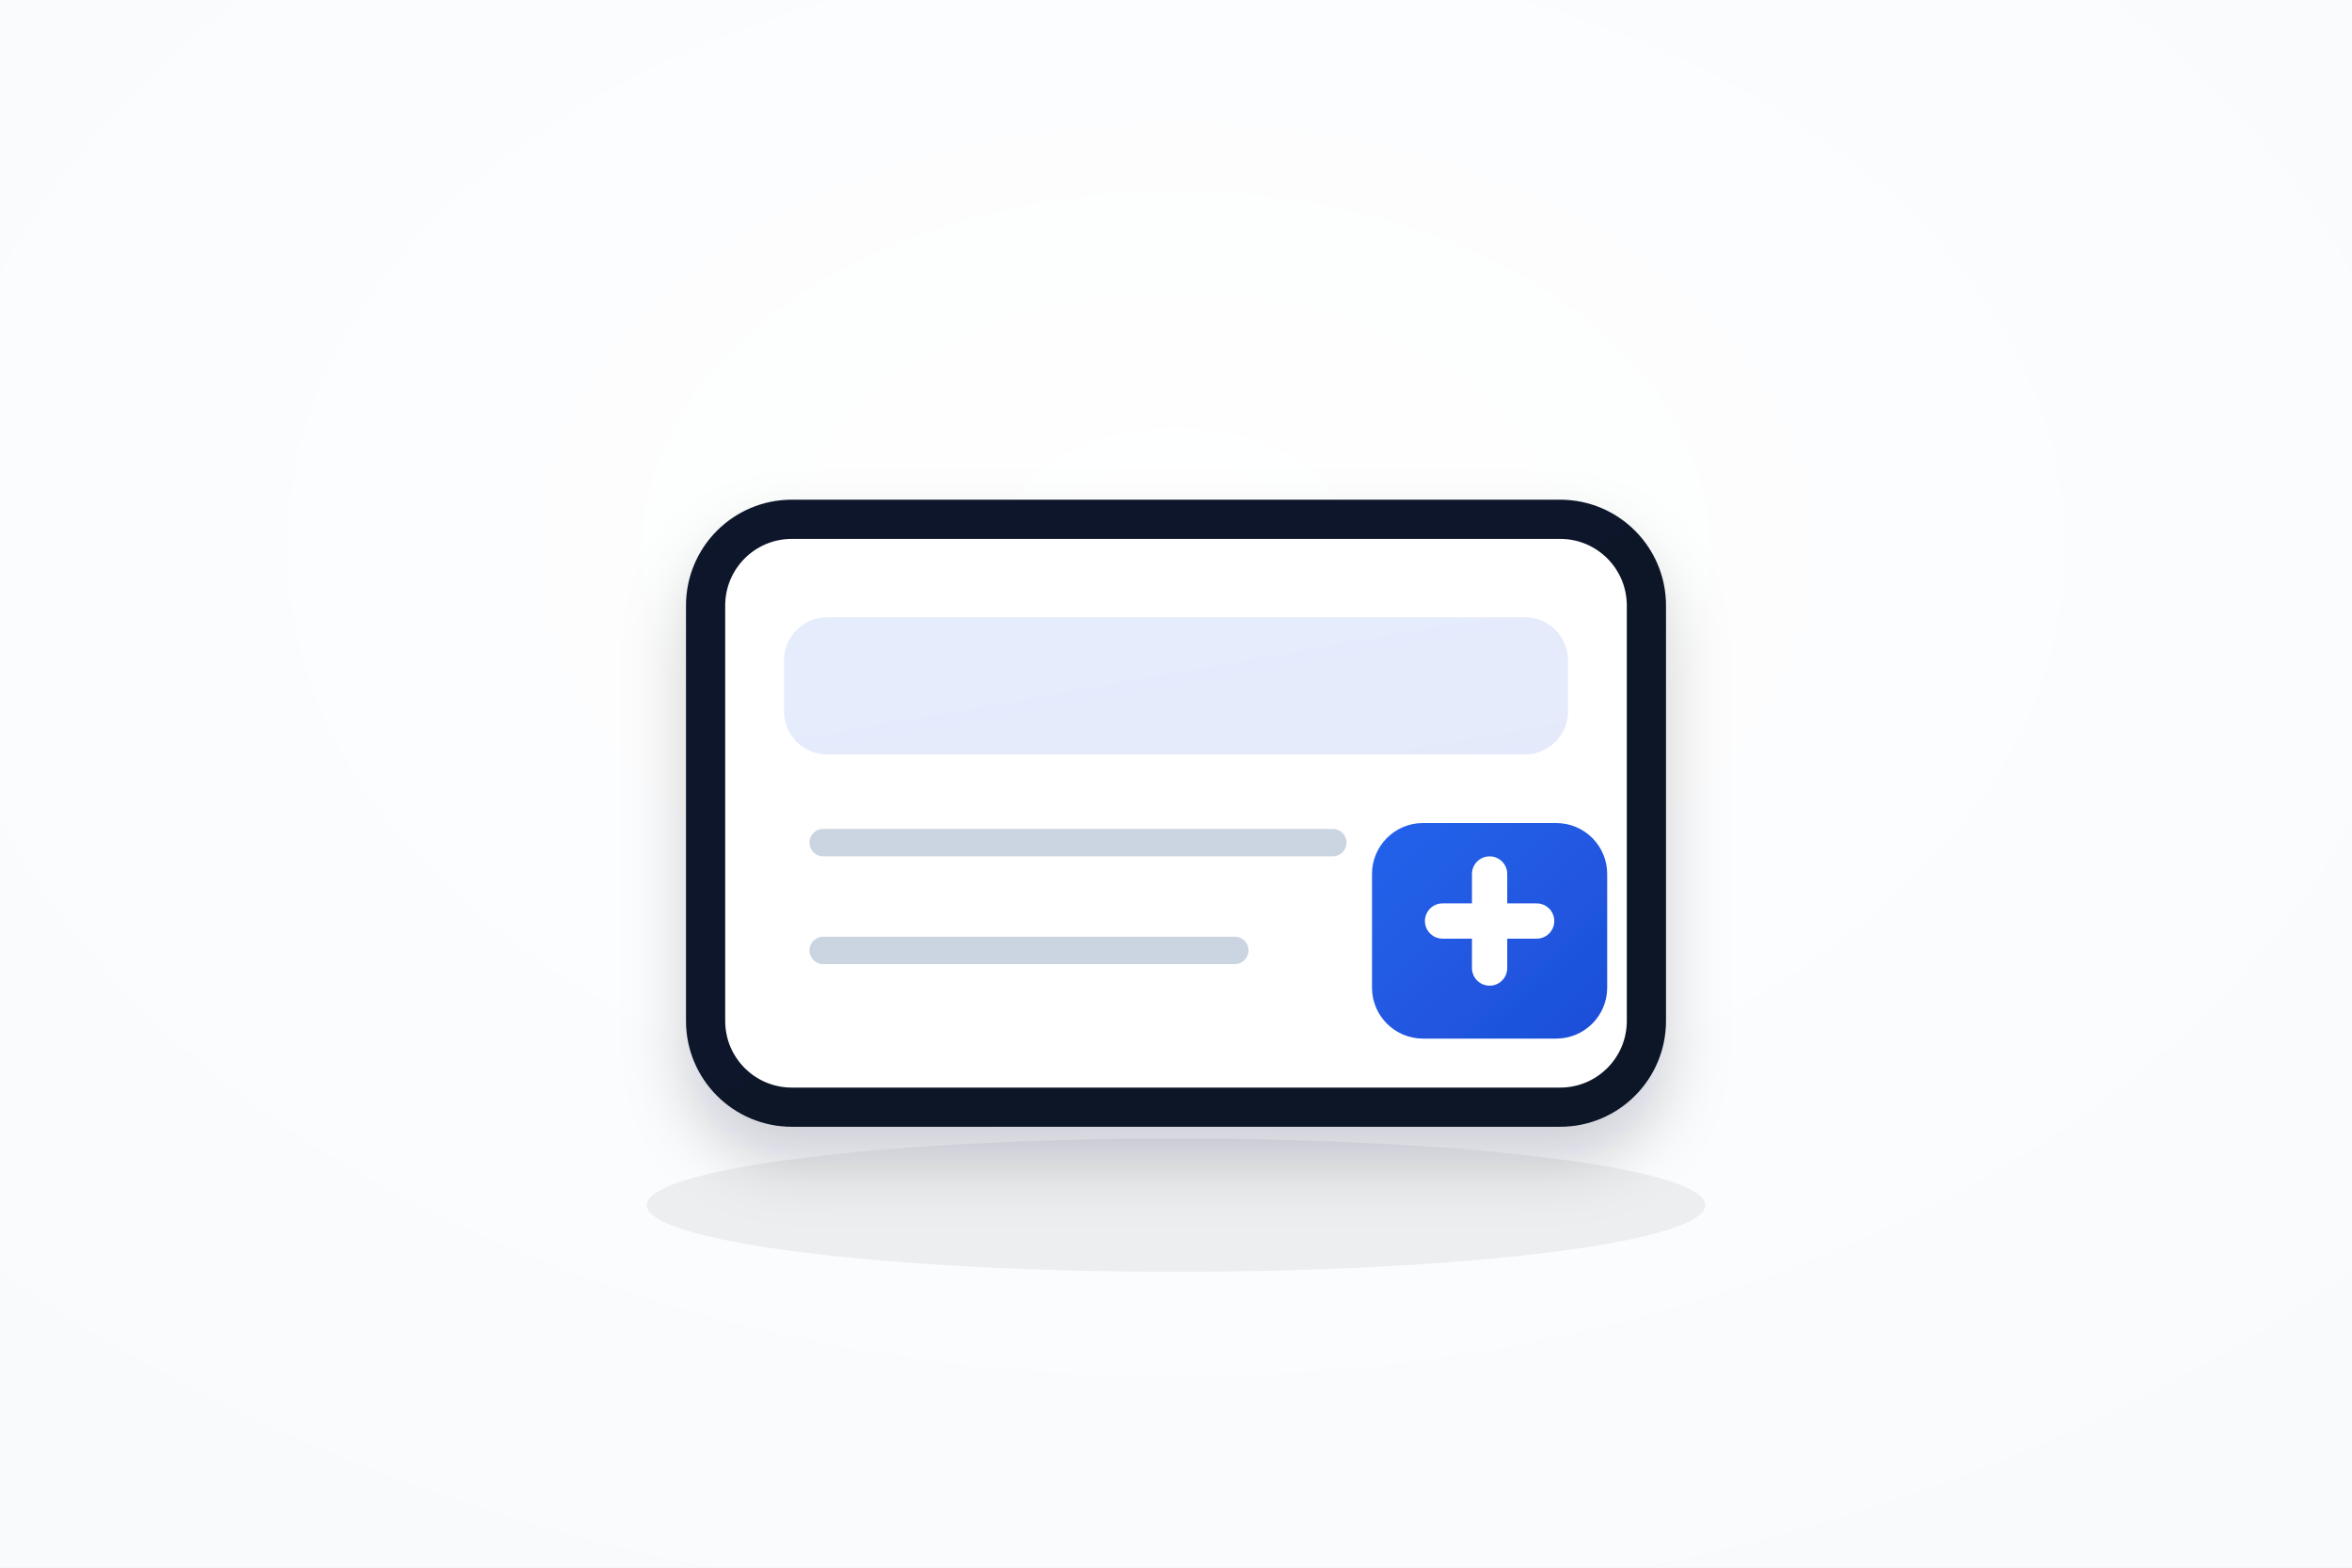
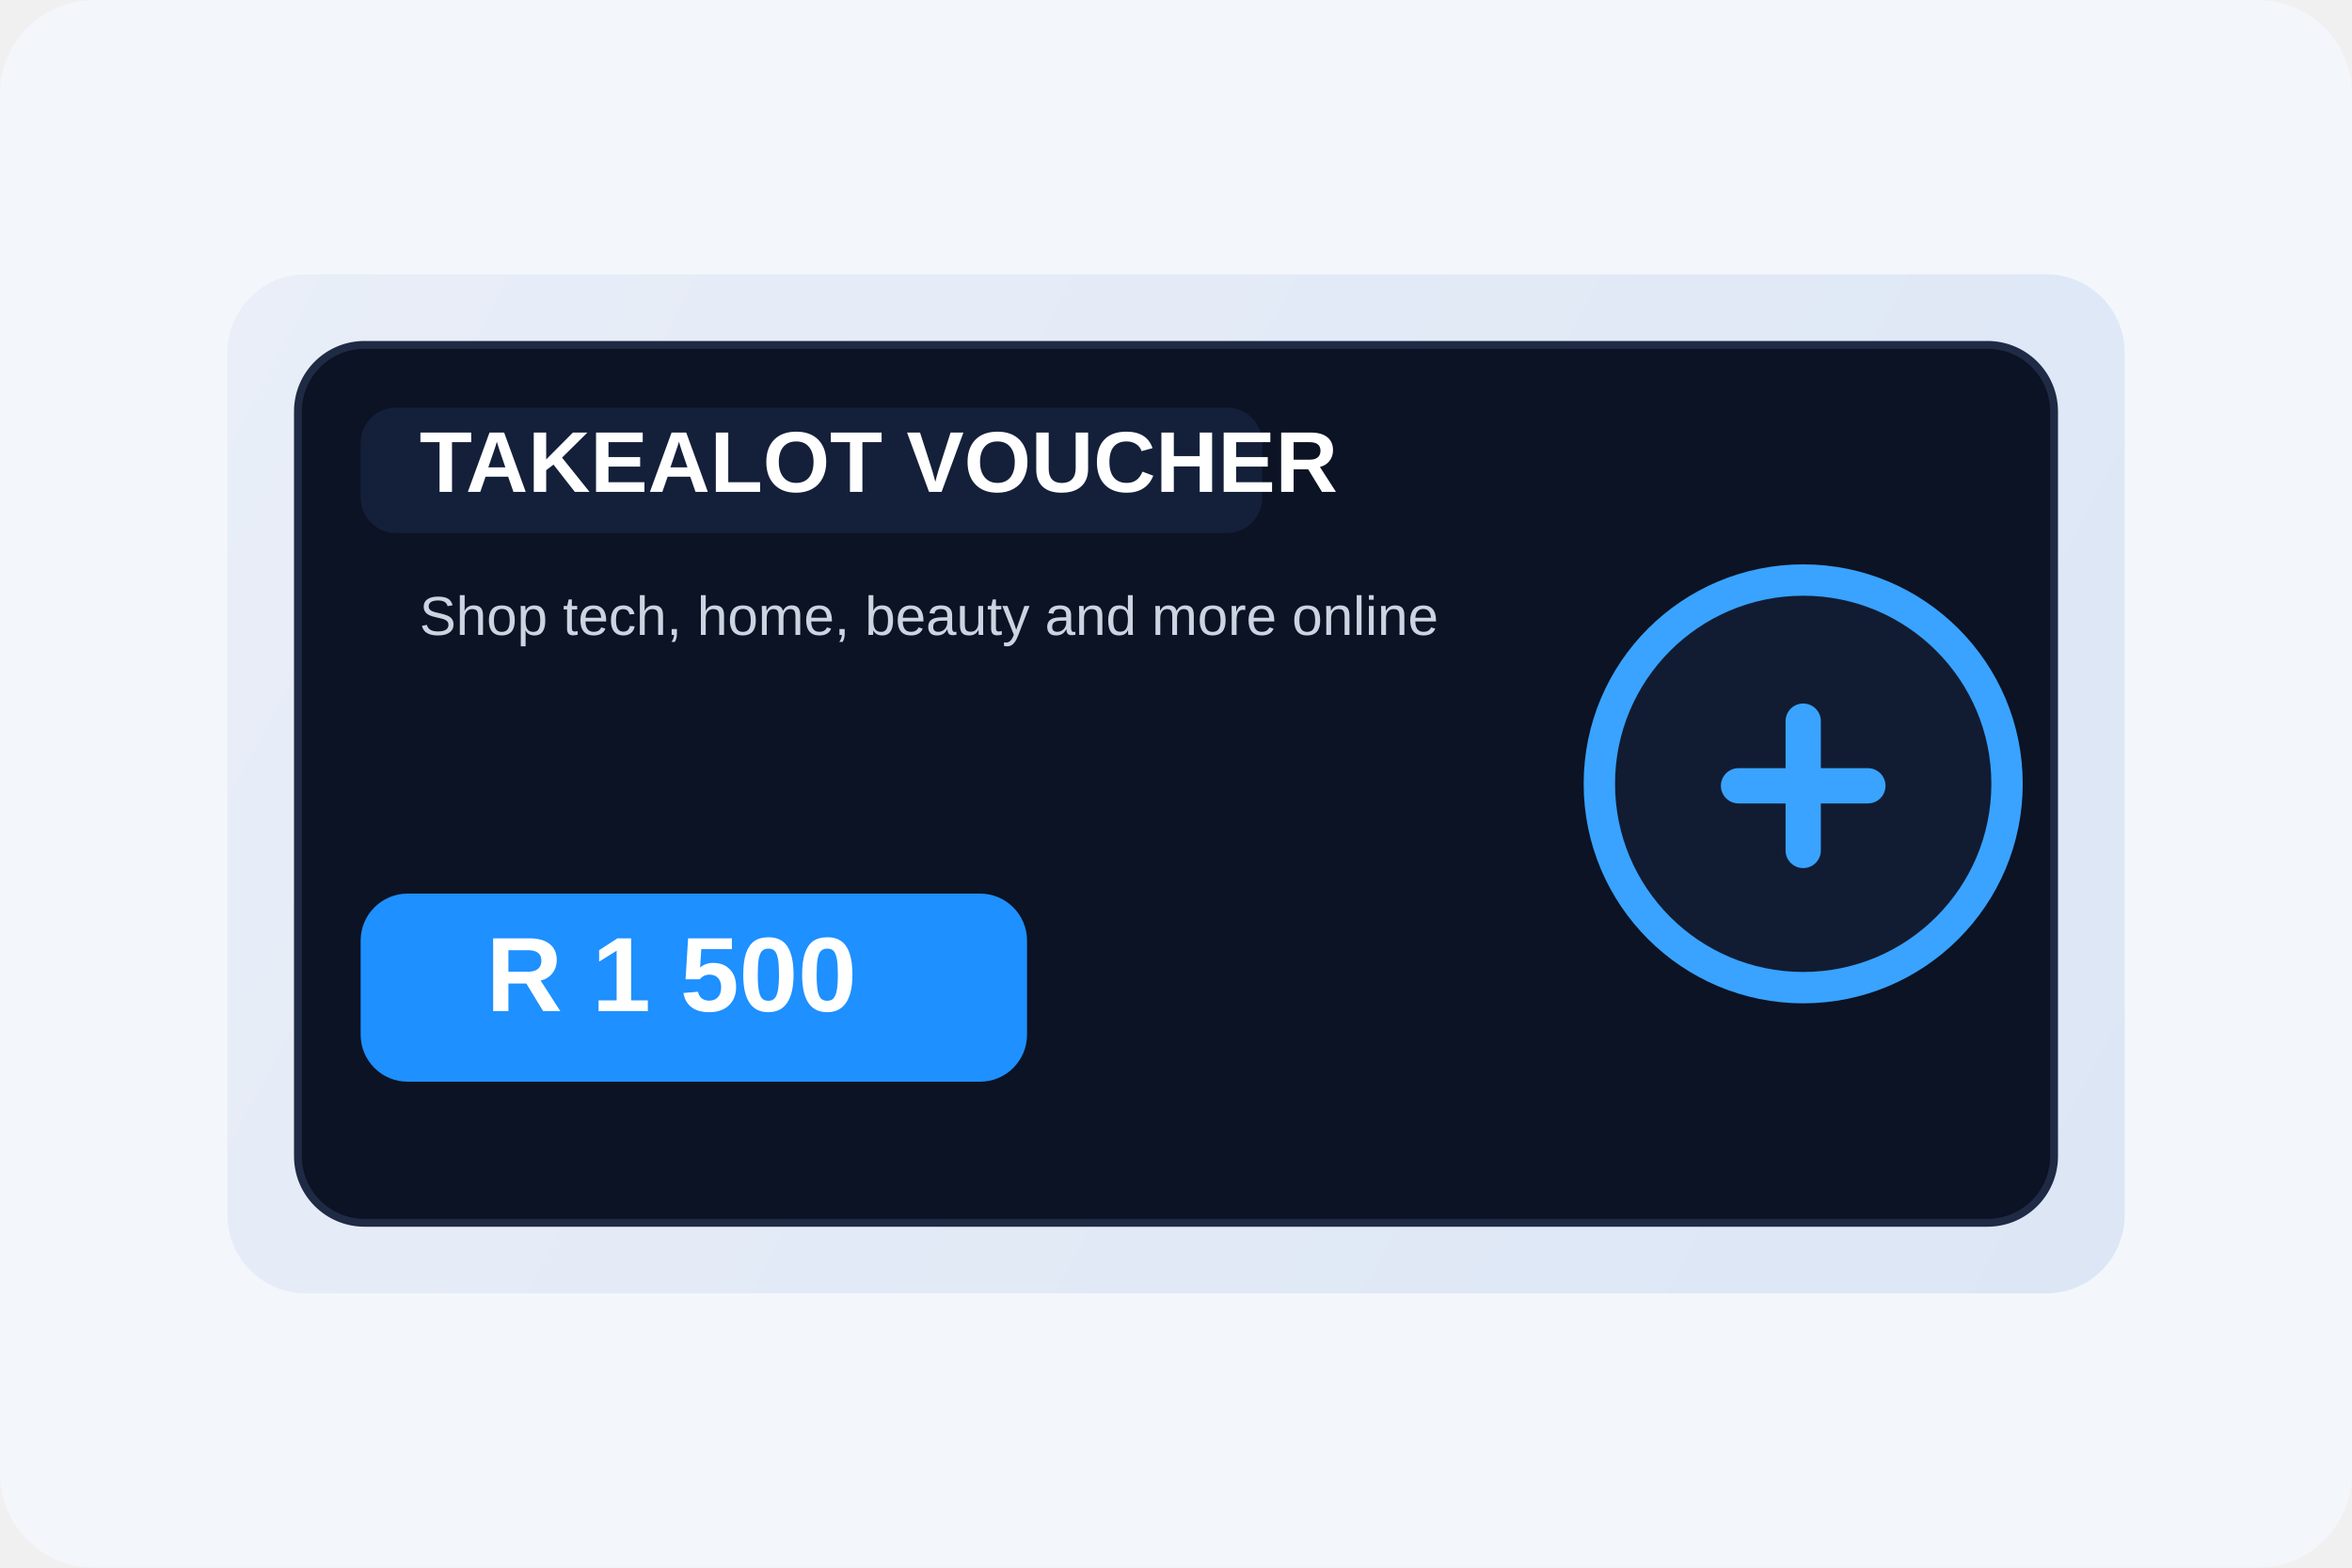
- <svg xmlns="http://www.w3.org/2000/svg" width="1200" height="800" viewBox="0 0 1200 800">
+ <svg xmlns="http://www.w3.org/2000/svg" width="1200" height="800" viewBox="0 0 1200 800" fill="none">
+   <rect width="1200" height="800" rx="48" fill="#F3F6FB" />
+   <rect x="116" y="140" width="968" height="520" rx="40" fill="url(#bg)" />
+   <rect x="152" y="176" width="896" height="448" rx="34" fill="#0B1324" />
+   <rect x="152" y="176" width="896" height="448" rx="34" stroke="#1F2A44" stroke-width="4" />
+   <rect x="184" y="208" width="460" height="64" rx="18" fill="#14203A" />
+   <text x="214" y="251" fill="#FFFFFF" font-family="Arial, Helvetica, sans-serif" font-size="44" font-weight="700">TAKEALOT VOUCHER</text>
+   <text x="214" y="324" fill="#CBD5E1" font-family="Arial, Helvetica, sans-serif" font-size="28">Shop tech, home, beauty and more online</text>
+   <rect x="184" y="456" width="340" height="96" rx="24" fill="#1E90FF" />
+   <text x="248" y="516" fill="#FFFFFF" font-family="Arial, Helvetica, sans-serif" font-size="54" font-weight="800">R 1 500</text>
+   <circle cx="920" cy="400" r="112" fill="#111C33" />
+   <circle cx="920" cy="400" r="104" stroke="#39A3FF" stroke-width="16" />
+   <path d="M887 401H953" stroke="#39A3FF" stroke-width="18" stroke-linecap="round" />
+   <path d="M920 368V434" stroke="#39A3FF" stroke-width="18" stroke-linecap="round" />
  <defs>
-     <radialGradient id="bg" cx="50%" cy="35%" r="75%">
-       <stop offset="0%" stop-color="#ffffff" />
-       <stop offset="100%" stop-color="#f8fafc" />
-     </radialGradient>
-     <filter id="softShadow" x="-30%" y="-30%" width="160%" height="160%">
-       <feDropShadow dx="0" dy="18" stdDeviation="16" flood-color="#0f172a" flood-opacity="0.18" />
-     </filter>
-     <linearGradient id="ink" x1="0" y1="0" x2="1" y2="1">
-       <stop offset="0%" stop-color="#0f172a" />
-       <stop offset="100%" stop-color="#111827" />
-     </linearGradient>
-     <linearGradient id="accent" x1="0" y1="0" x2="1" y2="1">
-       <stop offset="0%" stop-color="#2563eb" />
-       <stop offset="100%" stop-color="#1d4ed8" />
+     <linearGradient id="bg" x1="116" y1="140" x2="1084" y2="660" gradientUnits="userSpaceOnUse">
+       <stop stop-color="#E9EEF8" />
+       <stop offset="1" stop-color="#DCE6F5" />
    </linearGradient>
  </defs>
-   <rect width="1200" height="800" fill="url(#bg)" />
-   <ellipse cx="600" cy="615" rx="270" ry="34" fill="#0f172a" opacity="0.06" />
-   <g filter="url(#softShadow)">
-     <rect x="360" y="265" width="480" height="300" rx="44" fill="#ffffff" stroke="url(#ink)" stroke-width="20" />
-     <rect x="400" y="315" width="400" height="70" rx="22" fill="url(#accent)" opacity="0.12" />
-     <path d="M420 430h260" stroke="#cbd5e1" stroke-width="14" stroke-linecap="round" />
-     <path d="M420 485h210" stroke="#cbd5e1" stroke-width="14" stroke-linecap="round" />
-     <rect x="700" y="420" width="120" height="110" rx="26" fill="url(#accent)" />
-     <path d="M736 470h48" stroke="#ffffff" stroke-width="18" stroke-linecap="round" />
-     <path d="M760 446v48" stroke="#ffffff" stroke-width="18" stroke-linecap="round" />
-   </g>
</svg>
